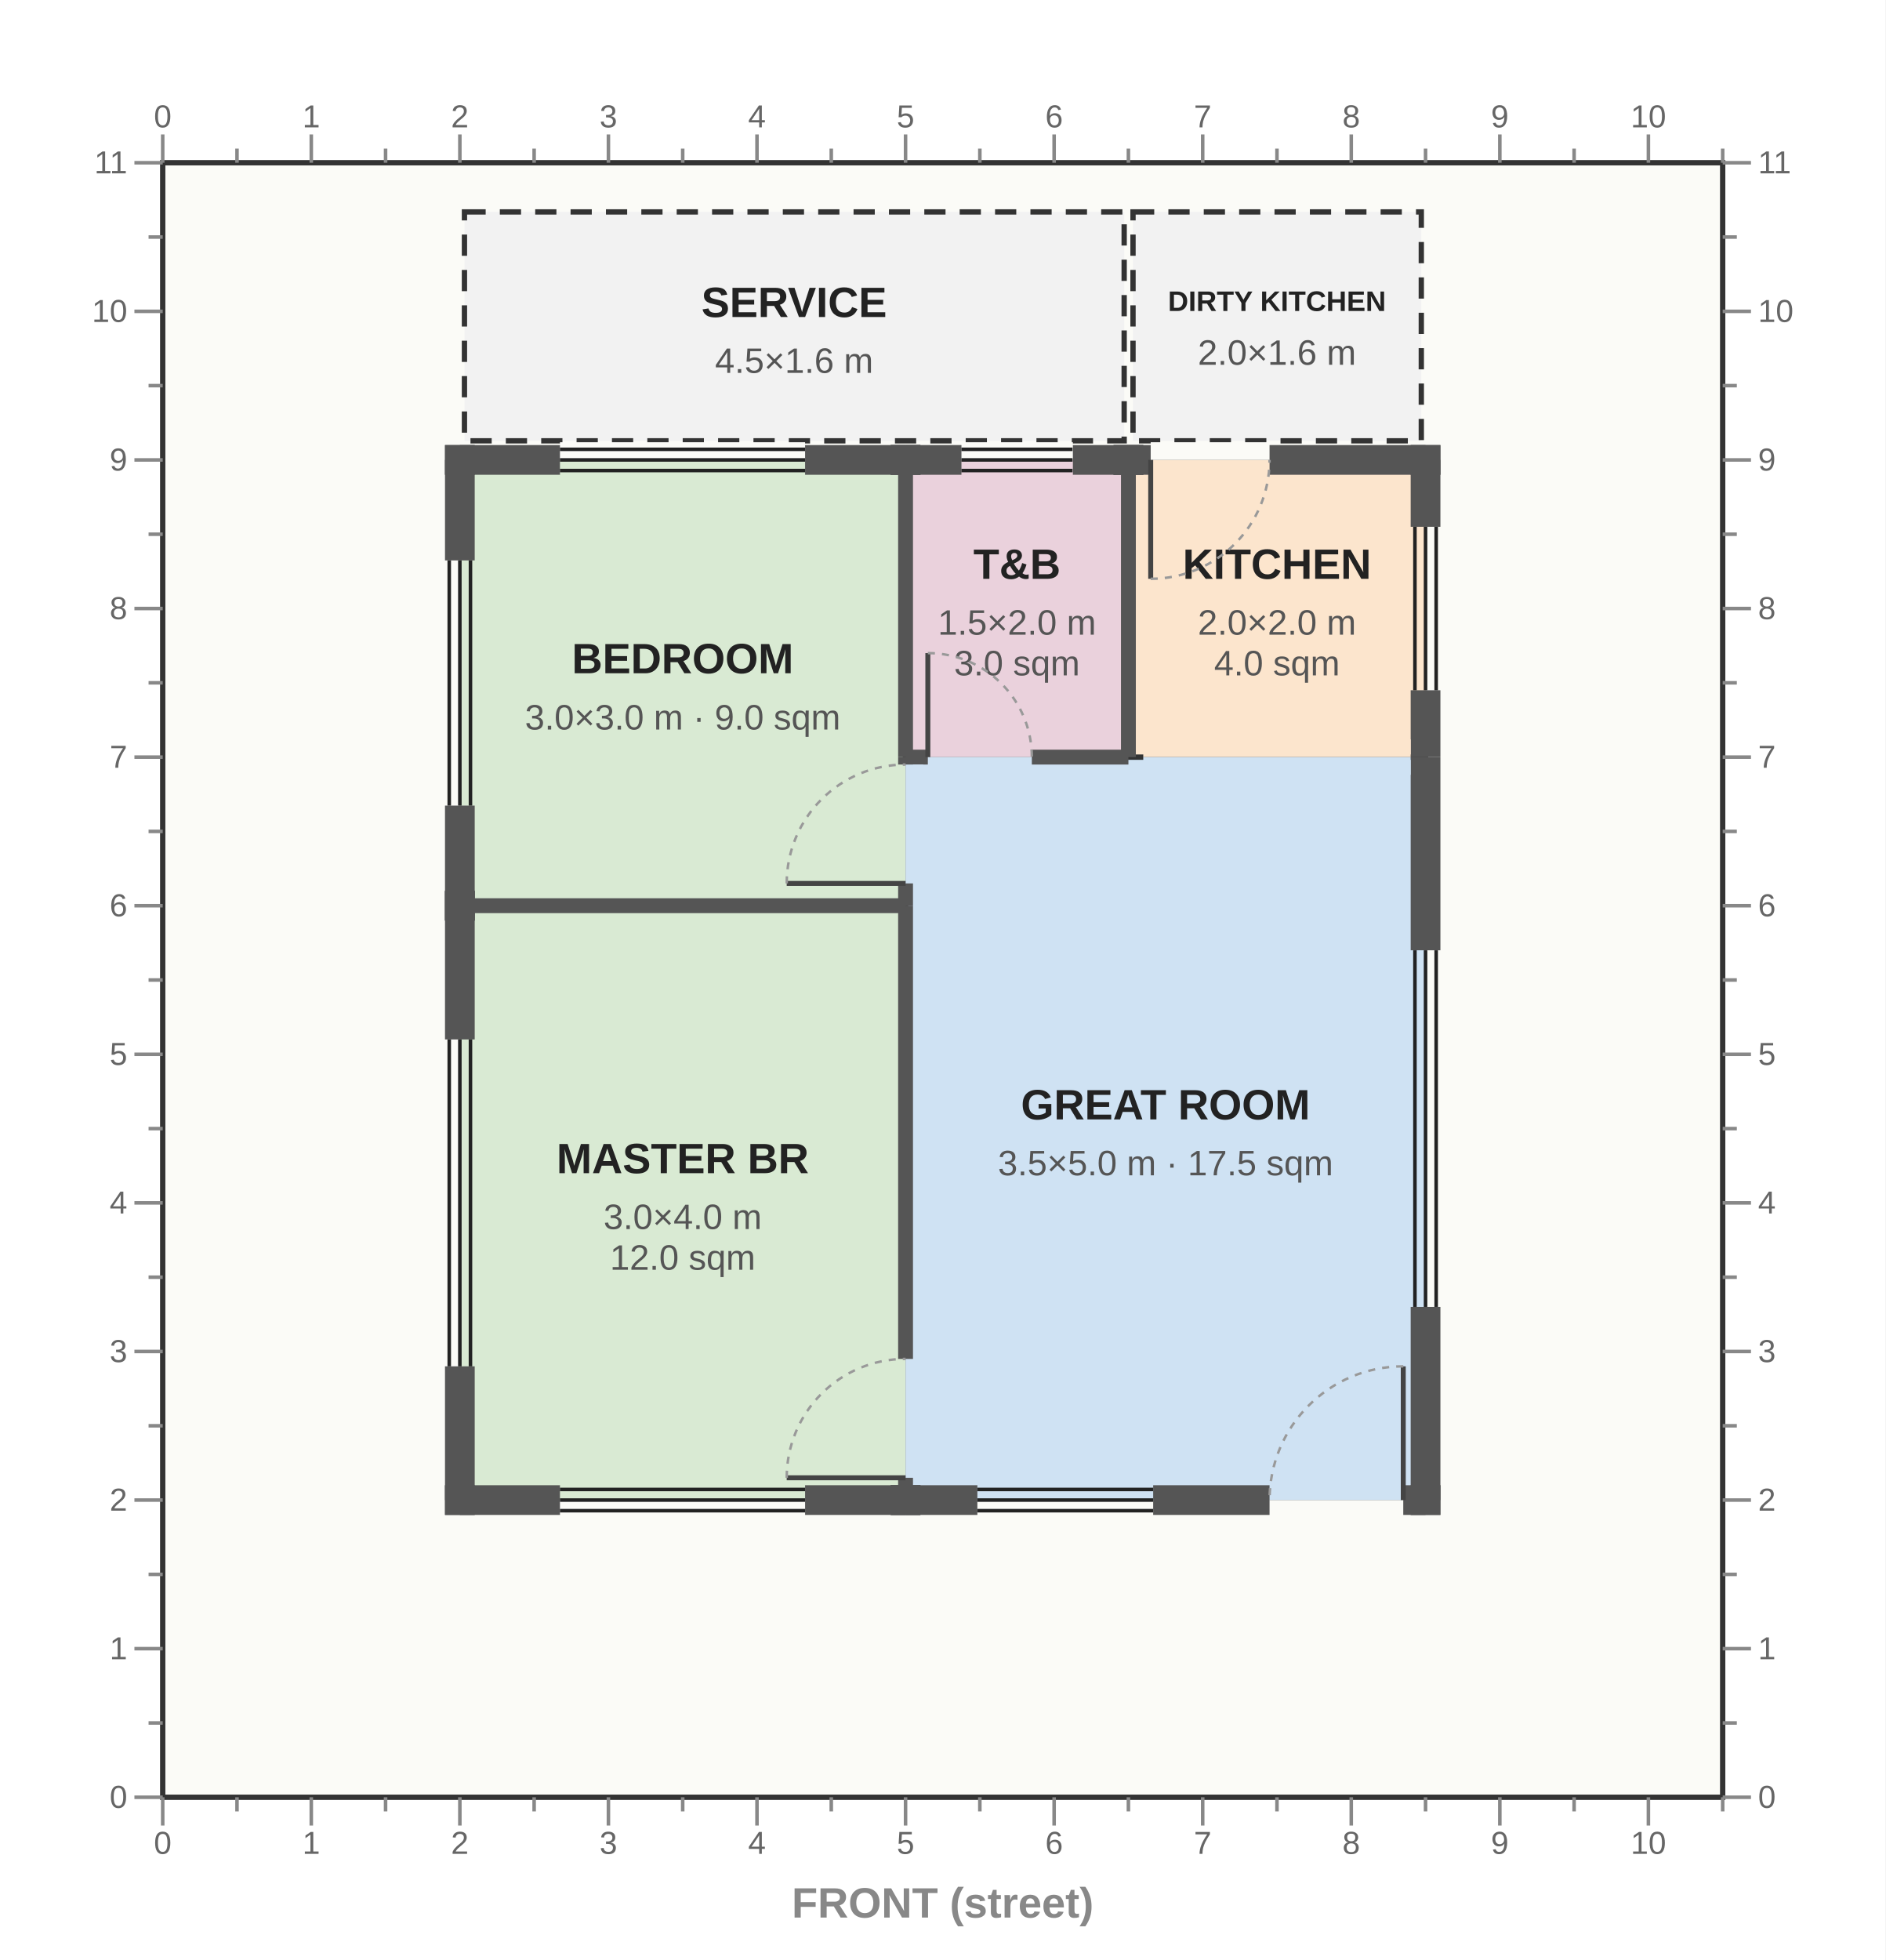
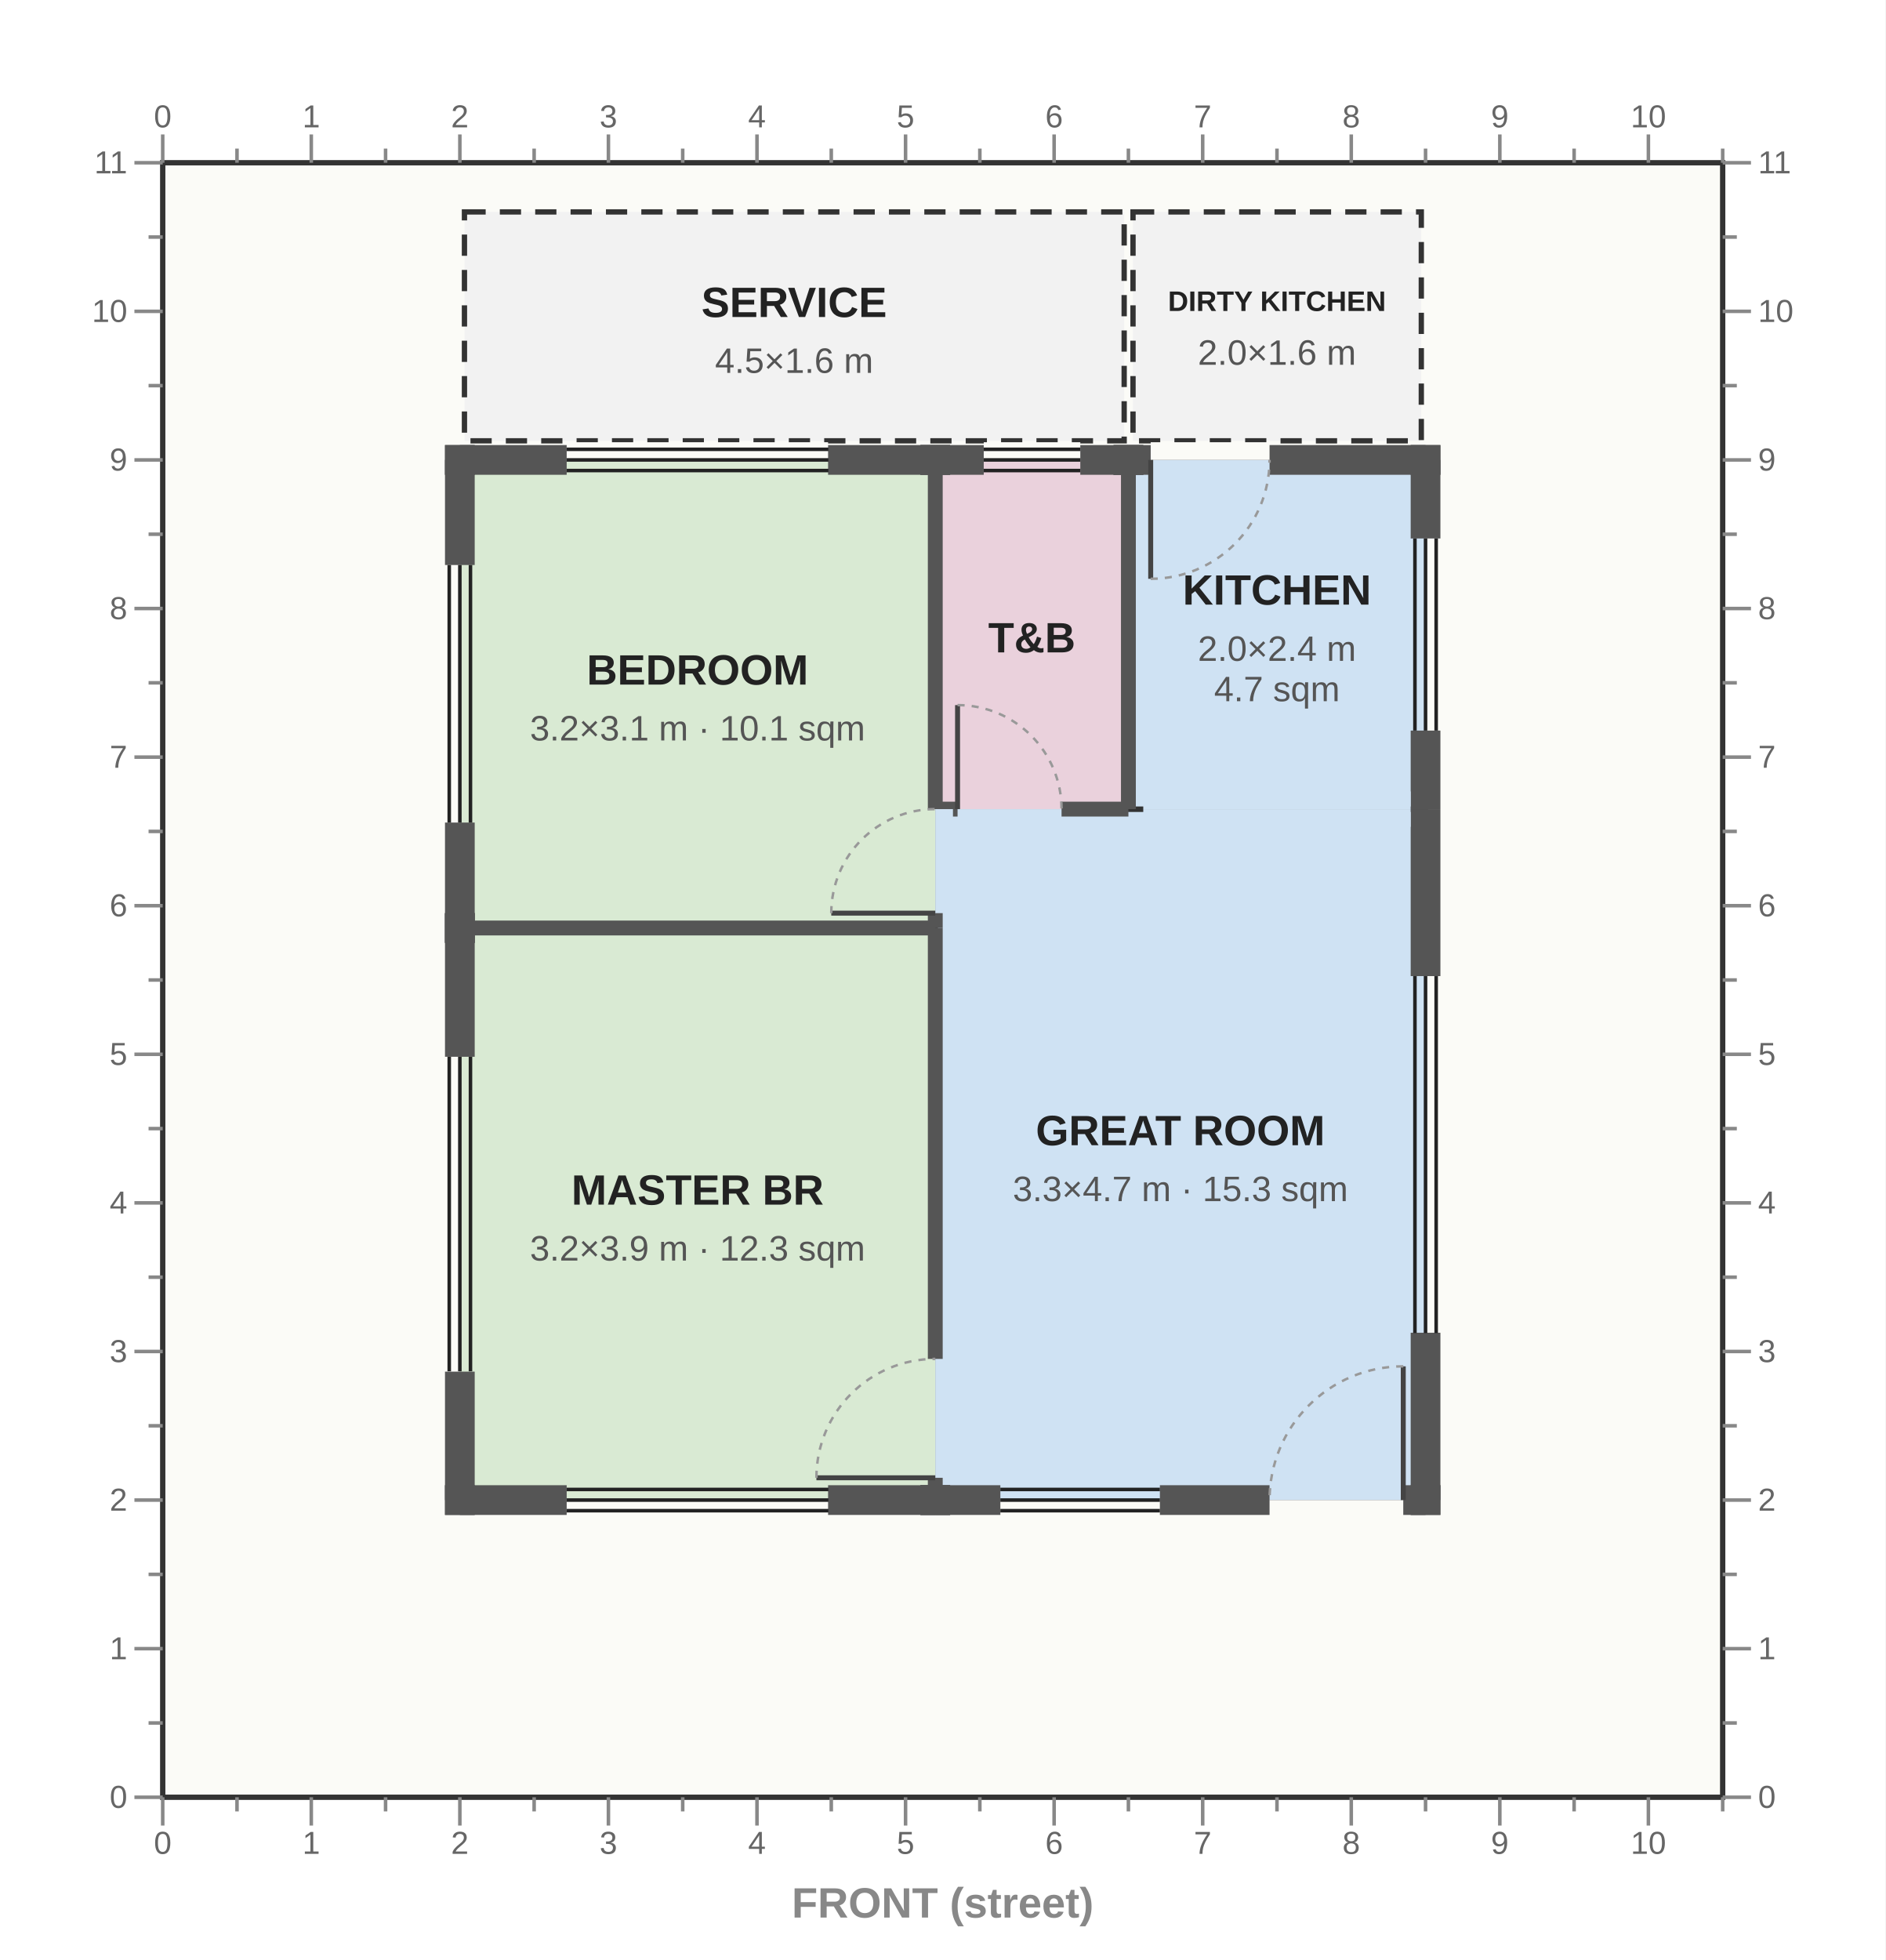
<svg xmlns="http://www.w3.org/2000/svg" width="533" height="554" viewBox="0 0 533 554">
  <rect x="0" y="0" width="533" height="554" fill="white" />
  <rect x="46.0" y="46.0" width="441.0" height="462.0" fill="#fbfbf7" stroke="#333" stroke-width="1.5" />
  <line x1="46.0" y1="46.0" x2="46.0" y2="38.0" stroke="#888" stroke-width="1" />
  <line x1="46.0" y1="508.0" x2="46.0" y2="516.0" stroke="#888" stroke-width="1" />
  <text x="46.0" y="36.0" text-anchor="middle" font-family="Arial" font-size="9" fill="#666">0</text>
  <text x="46.0" y="524.0" text-anchor="middle" font-family="Arial" font-size="9" fill="#666">0</text>
  <line x1="67.0" y1="46.0" x2="67.0" y2="42.0" stroke="#888" stroke-width="1" />
  <line x1="67.0" y1="508.0" x2="67.0" y2="512.0" stroke="#888" stroke-width="1" />
  <line x1="88.0" y1="46.0" x2="88.0" y2="38.0" stroke="#888" stroke-width="1" />
  <line x1="88.0" y1="508.0" x2="88.0" y2="516.0" stroke="#888" stroke-width="1" />
  <text x="88.0" y="36.0" text-anchor="middle" font-family="Arial" font-size="9" fill="#666">1</text>
  <text x="88.0" y="524.0" text-anchor="middle" font-family="Arial" font-size="9" fill="#666">1</text>
  <line x1="109.0" y1="46.0" x2="109.0" y2="42.0" stroke="#888" stroke-width="1" />
  <line x1="109.0" y1="508.0" x2="109.0" y2="512.0" stroke="#888" stroke-width="1" />
  <line x1="130.0" y1="46.0" x2="130.0" y2="38.0" stroke="#888" stroke-width="1" />
  <line x1="130.0" y1="508.0" x2="130.0" y2="516.0" stroke="#888" stroke-width="1" />
  <text x="130.0" y="36.0" text-anchor="middle" font-family="Arial" font-size="9" fill="#666">2</text>
  <text x="130.0" y="524.0" text-anchor="middle" font-family="Arial" font-size="9" fill="#666">2</text>
  <line x1="151.0" y1="46.0" x2="151.0" y2="42.0" stroke="#888" stroke-width="1" />
  <line x1="151.0" y1="508.0" x2="151.0" y2="512.0" stroke="#888" stroke-width="1" />
  <line x1="172.0" y1="46.0" x2="172.0" y2="38.0" stroke="#888" stroke-width="1" />
  <line x1="172.0" y1="508.0" x2="172.0" y2="516.0" stroke="#888" stroke-width="1" />
  <text x="172.0" y="36.0" text-anchor="middle" font-family="Arial" font-size="9" fill="#666">3</text>
  <text x="172.0" y="524.0" text-anchor="middle" font-family="Arial" font-size="9" fill="#666">3</text>
  <line x1="193.0" y1="46.0" x2="193.0" y2="42.0" stroke="#888" stroke-width="1" />
  <line x1="193.0" y1="508.0" x2="193.0" y2="512.0" stroke="#888" stroke-width="1" />
  <line x1="214.0" y1="46.0" x2="214.0" y2="38.0" stroke="#888" stroke-width="1" />
  <line x1="214.0" y1="508.0" x2="214.0" y2="516.0" stroke="#888" stroke-width="1" />
  <text x="214.0" y="36.0" text-anchor="middle" font-family="Arial" font-size="9" fill="#666">4</text>
  <text x="214.0" y="524.0" text-anchor="middle" font-family="Arial" font-size="9" fill="#666">4</text>
  <line x1="235.0" y1="46.0" x2="235.0" y2="42.0" stroke="#888" stroke-width="1" />
  <line x1="235.0" y1="508.0" x2="235.0" y2="512.0" stroke="#888" stroke-width="1" />
  <line x1="256.0" y1="46.0" x2="256.0" y2="38.0" stroke="#888" stroke-width="1" />
  <line x1="256.0" y1="508.0" x2="256.0" y2="516.0" stroke="#888" stroke-width="1" />
  <text x="256.0" y="36.0" text-anchor="middle" font-family="Arial" font-size="9" fill="#666">5</text>
  <text x="256.0" y="524.0" text-anchor="middle" font-family="Arial" font-size="9" fill="#666">5</text>
  <line x1="277.0" y1="46.0" x2="277.0" y2="42.0" stroke="#888" stroke-width="1" />
  <line x1="277.0" y1="508.0" x2="277.0" y2="512.0" stroke="#888" stroke-width="1" />
  <line x1="298.0" y1="46.0" x2="298.0" y2="38.0" stroke="#888" stroke-width="1" />
  <line x1="298.0" y1="508.0" x2="298.0" y2="516.0" stroke="#888" stroke-width="1" />
  <text x="298.0" y="36.0" text-anchor="middle" font-family="Arial" font-size="9" fill="#666">6</text>
  <text x="298.0" y="524.0" text-anchor="middle" font-family="Arial" font-size="9" fill="#666">6</text>
  <line x1="319.0" y1="46.0" x2="319.0" y2="42.0" stroke="#888" stroke-width="1" />
  <line x1="319.0" y1="508.0" x2="319.0" y2="512.0" stroke="#888" stroke-width="1" />
  <line x1="340.0" y1="46.0" x2="340.0" y2="38.0" stroke="#888" stroke-width="1" />
  <line x1="340.0" y1="508.0" x2="340.0" y2="516.0" stroke="#888" stroke-width="1" />
  <text x="340.0" y="36.0" text-anchor="middle" font-family="Arial" font-size="9" fill="#666">7</text>
  <text x="340.0" y="524.0" text-anchor="middle" font-family="Arial" font-size="9" fill="#666">7</text>
  <line x1="361.0" y1="46.0" x2="361.0" y2="42.0" stroke="#888" stroke-width="1" />
  <line x1="361.0" y1="508.0" x2="361.0" y2="512.0" stroke="#888" stroke-width="1" />
  <line x1="382.0" y1="46.0" x2="382.0" y2="38.0" stroke="#888" stroke-width="1" />
  <line x1="382.0" y1="508.0" x2="382.0" y2="516.0" stroke="#888" stroke-width="1" />
  <text x="382.0" y="36.0" text-anchor="middle" font-family="Arial" font-size="9" fill="#666">8</text>
  <text x="382.0" y="524.0" text-anchor="middle" font-family="Arial" font-size="9" fill="#666">8</text>
  <line x1="403.0" y1="46.0" x2="403.0" y2="42.0" stroke="#888" stroke-width="1" />
  <line x1="403.0" y1="508.0" x2="403.0" y2="512.0" stroke="#888" stroke-width="1" />
  <line x1="424.0" y1="46.0" x2="424.0" y2="38.0" stroke="#888" stroke-width="1" />
  <line x1="424.0" y1="508.0" x2="424.0" y2="516.0" stroke="#888" stroke-width="1" />
  <text x="424.0" y="36.0" text-anchor="middle" font-family="Arial" font-size="9" fill="#666">9</text>
  <text x="424.0" y="524.0" text-anchor="middle" font-family="Arial" font-size="9" fill="#666">9</text>
  <line x1="445.0" y1="46.0" x2="445.0" y2="42.0" stroke="#888" stroke-width="1" />
  <line x1="445.0" y1="508.0" x2="445.0" y2="512.0" stroke="#888" stroke-width="1" />
  <line x1="466.0" y1="46.0" x2="466.0" y2="38.0" stroke="#888" stroke-width="1" />
  <line x1="466.0" y1="508.0" x2="466.0" y2="516.0" stroke="#888" stroke-width="1" />
  <text x="466.0" y="36.0" text-anchor="middle" font-family="Arial" font-size="9" fill="#666">10</text>
  <text x="466.0" y="524.0" text-anchor="middle" font-family="Arial" font-size="9" fill="#666">10</text>
  <line x1="487.0" y1="46.0" x2="487.0" y2="42.0" stroke="#888" stroke-width="1" />
  <line x1="487.0" y1="508.0" x2="487.0" y2="512.0" stroke="#888" stroke-width="1" />
  <line x1="46.0" y1="508.0" x2="38.0" y2="508.0" stroke="#888" stroke-width="1" />
  <line x1="487.0" y1="508.0" x2="495.0" y2="508.0" stroke="#888" stroke-width="1" />
  <text x="36.0" y="511.0" text-anchor="end" font-family="Arial" font-size="9" fill="#666">0</text>
  <text x="497.0" y="511.0" text-anchor="start" font-family="Arial" font-size="9" fill="#666">0</text>
  <line x1="46.0" y1="487.0" x2="42.0" y2="487.0" stroke="#888" stroke-width="1" />
  <line x1="487.0" y1="487.0" x2="491.0" y2="487.0" stroke="#888" stroke-width="1" />
  <line x1="46.0" y1="466.0" x2="38.0" y2="466.0" stroke="#888" stroke-width="1" />
  <line x1="487.0" y1="466.0" x2="495.0" y2="466.0" stroke="#888" stroke-width="1" />
  <text x="36.0" y="469.0" text-anchor="end" font-family="Arial" font-size="9" fill="#666">1</text>
  <text x="497.0" y="469.0" text-anchor="start" font-family="Arial" font-size="9" fill="#666">1</text>
  <line x1="46.0" y1="445.0" x2="42.0" y2="445.0" stroke="#888" stroke-width="1" />
  <line x1="487.0" y1="445.0" x2="491.0" y2="445.0" stroke="#888" stroke-width="1" />
  <line x1="46.0" y1="424.0" x2="38.0" y2="424.0" stroke="#888" stroke-width="1" />
  <line x1="487.0" y1="424.0" x2="495.0" y2="424.0" stroke="#888" stroke-width="1" />
  <text x="36.0" y="427.0" text-anchor="end" font-family="Arial" font-size="9" fill="#666">2</text>
  <text x="497.0" y="427.0" text-anchor="start" font-family="Arial" font-size="9" fill="#666">2</text>
  <line x1="46.0" y1="403.0" x2="42.0" y2="403.0" stroke="#888" stroke-width="1" />
  <line x1="487.0" y1="403.0" x2="491.0" y2="403.0" stroke="#888" stroke-width="1" />
  <line x1="46.0" y1="382.0" x2="38.0" y2="382.0" stroke="#888" stroke-width="1" />
  <line x1="487.0" y1="382.0" x2="495.0" y2="382.0" stroke="#888" stroke-width="1" />
  <text x="36.0" y="385.0" text-anchor="end" font-family="Arial" font-size="9" fill="#666">3</text>
  <text x="497.0" y="385.0" text-anchor="start" font-family="Arial" font-size="9" fill="#666">3</text>
  <line x1="46.0" y1="361.0" x2="42.0" y2="361.0" stroke="#888" stroke-width="1" />
  <line x1="487.0" y1="361.0" x2="491.0" y2="361.0" stroke="#888" stroke-width="1" />
  <line x1="46.0" y1="340.0" x2="38.0" y2="340.0" stroke="#888" stroke-width="1" />
  <line x1="487.0" y1="340.0" x2="495.0" y2="340.0" stroke="#888" stroke-width="1" />
  <text x="36.0" y="343.0" text-anchor="end" font-family="Arial" font-size="9" fill="#666">4</text>
  <text x="497.0" y="343.0" text-anchor="start" font-family="Arial" font-size="9" fill="#666">4</text>
  <line x1="46.0" y1="319.0" x2="42.0" y2="319.0" stroke="#888" stroke-width="1" />
  <line x1="487.0" y1="319.0" x2="491.0" y2="319.0" stroke="#888" stroke-width="1" />
  <line x1="46.0" y1="298.0" x2="38.0" y2="298.0" stroke="#888" stroke-width="1" />
  <line x1="487.0" y1="298.0" x2="495.0" y2="298.0" stroke="#888" stroke-width="1" />
  <text x="36.0" y="301.0" text-anchor="end" font-family="Arial" font-size="9" fill="#666">5</text>
  <text x="497.0" y="301.0" text-anchor="start" font-family="Arial" font-size="9" fill="#666">5</text>
  <line x1="46.0" y1="277.0" x2="42.0" y2="277.0" stroke="#888" stroke-width="1" />
  <line x1="487.0" y1="277.0" x2="491.0" y2="277.0" stroke="#888" stroke-width="1" />
  <line x1="46.0" y1="256.0" x2="38.0" y2="256.0" stroke="#888" stroke-width="1" />
  <line x1="487.0" y1="256.0" x2="495.0" y2="256.0" stroke="#888" stroke-width="1" />
  <text x="36.0" y="259.0" text-anchor="end" font-family="Arial" font-size="9" fill="#666">6</text>
  <text x="497.0" y="259.0" text-anchor="start" font-family="Arial" font-size="9" fill="#666">6</text>
  <line x1="46.0" y1="235.0" x2="42.0" y2="235.0" stroke="#888" stroke-width="1" />
  <line x1="487.0" y1="235.0" x2="491.0" y2="235.0" stroke="#888" stroke-width="1" />
  <line x1="46.0" y1="214.0" x2="38.0" y2="214.0" stroke="#888" stroke-width="1" />
  <line x1="487.0" y1="214.0" x2="495.0" y2="214.0" stroke="#888" stroke-width="1" />
  <text x="36.0" y="217.0" text-anchor="end" font-family="Arial" font-size="9" fill="#666">7</text>
  <text x="497.0" y="217.0" text-anchor="start" font-family="Arial" font-size="9" fill="#666">7</text>
  <line x1="46.0" y1="193.0" x2="42.0" y2="193.0" stroke="#888" stroke-width="1" />
  <line x1="487.0" y1="193.0" x2="491.0" y2="193.0" stroke="#888" stroke-width="1" />
  <line x1="46.0" y1="172.0" x2="38.0" y2="172.0" stroke="#888" stroke-width="1" />
  <line x1="487.0" y1="172.0" x2="495.0" y2="172.0" stroke="#888" stroke-width="1" />
  <text x="36.0" y="175.0" text-anchor="end" font-family="Arial" font-size="9" fill="#666">8</text>
  <text x="497.0" y="175.0" text-anchor="start" font-family="Arial" font-size="9" fill="#666">8</text>
  <line x1="46.0" y1="151.0" x2="42.0" y2="151.0" stroke="#888" stroke-width="1" />
  <line x1="487.0" y1="151.0" x2="491.0" y2="151.0" stroke="#888" stroke-width="1" />
  <line x1="46.0" y1="130.0" x2="38.0" y2="130.0" stroke="#888" stroke-width="1" />
  <line x1="487.0" y1="130.0" x2="495.0" y2="130.0" stroke="#888" stroke-width="1" />
  <text x="36.0" y="133.0" text-anchor="end" font-family="Arial" font-size="9" fill="#666">9</text>
  <text x="497.0" y="133.0" text-anchor="start" font-family="Arial" font-size="9" fill="#666">9</text>
  <line x1="46.0" y1="109.0" x2="42.0" y2="109.0" stroke="#888" stroke-width="1" />
  <line x1="487.0" y1="109.0" x2="491.0" y2="109.0" stroke="#888" stroke-width="1" />
  <line x1="46.0" y1="88.0" x2="38.0" y2="88.0" stroke="#888" stroke-width="1" />
  <line x1="487.0" y1="88.0" x2="495.0" y2="88.0" stroke="#888" stroke-width="1" />
  <text x="36.0" y="91.0" text-anchor="end" font-family="Arial" font-size="9" fill="#666">10</text>
  <text x="497.0" y="91.0" text-anchor="start" font-family="Arial" font-size="9" fill="#666">10</text>
  <line x1="46.0" y1="67.0" x2="42.0" y2="67.0" stroke="#888" stroke-width="1" />
  <line x1="487.0" y1="67.0" x2="491.0" y2="67.0" stroke="#888" stroke-width="1" />
  <line x1="46.0" y1="46.0" x2="38.0" y2="46.0" stroke="#888" stroke-width="1" />
  <line x1="487.0" y1="46.0" x2="495.0" y2="46.0" stroke="#888" stroke-width="1" />
  <text x="36.0" y="49.0" text-anchor="end" font-family="Arial" font-size="9" fill="#666">11</text>
  <text x="497.0" y="49.0" text-anchor="start" font-family="Arial" font-size="9" fill="#666">11</text>
  <rect x="130.0" y="130.0" width="273.0" height="294.0" fill="none" stroke="#9aa" stroke-width="1" stroke-dasharray="3 3" />
  <rect x="320.3" y="59.9" width="81.5" height="64.7" fill="#f2f2f2" stroke="#333" stroke-width="1.5" stroke-dasharray="6 4" />
  <text x="361.0" y="87.9" text-anchor="middle" font-family="Arial" font-size="8" font-weight="bold" fill="#222">DIRTY KITCHEN</text>
  <text x="361.0" y="103.1" text-anchor="middle" font-family="Arial" font-size="10" fill="#555">2.0×1.6 m</text>
  <rect x="131.3" y="59.9" width="186.5" height="64.7" fill="#f2f2f2" stroke="#333" stroke-width="1.5" stroke-dasharray="6 4" />
  <text x="224.5" y="89.6" text-anchor="middle" font-family="Arial" font-size="12" font-weight="bold" fill="#222">SERVICE</text>
  <text x="224.5" y="105.4" text-anchor="middle" font-family="Arial" font-size="10" fill="#555">4.5×1.6 m</text>
-   <rect x="130.0" y="256.0" width="126.0" height="168.0" fill="#d9ead3" stroke="#333" stroke-width="1.5" />
-   <text x="193.0" y="331.6" text-anchor="middle" font-family="Arial" font-size="12" font-weight="bold" fill="#222">MASTER BR</text>
-   <text x="193.0" y="347.4" text-anchor="middle" font-family="Arial" font-size="10" fill="#555">3.0×4.0 m</text>
-   <text x="193.0" y="358.9" text-anchor="middle" font-family="Arial" font-size="10" fill="#555">12.0 sqm</text>
-   <rect x="130.0" y="130.0" width="126.0" height="126.0" fill="#d9ead3" stroke="#333" stroke-width="1.5" />
-   <text x="193.0" y="190.3" text-anchor="middle" font-family="Arial" font-size="12" font-weight="bold" fill="#222">BEDROOM</text>
-   <text x="193.0" y="206.2" text-anchor="middle" font-family="Arial" font-size="10" fill="#555">3.0×3.0 m · 9.0 sqm</text>
-   <rect x="256.0" y="130.0" width="63.0" height="84.0" fill="#ead1dc" stroke="#333" stroke-width="1.5" />
-   <text x="287.5" y="163.6" text-anchor="middle" font-family="Arial" font-size="12" font-weight="bold" fill="#222">T&amp;B</text>
-   <text x="287.5" y="179.4" text-anchor="middle" font-family="Arial" font-size="10" fill="#555">1.5×2.0 m</text>
-   <text x="287.5" y="190.9" text-anchor="middle" font-family="Arial" font-size="10" fill="#555">3.0 sqm</text>
-   <rect x="256.0" y="214.0" width="147.0" height="210.0" fill="#cfe2f3" stroke="#333" stroke-width="1.5" />
-   <text x="329.5" y="316.4" text-anchor="middle" font-family="Arial" font-size="12" font-weight="bold" fill="#222">GREAT ROOM</text>
-   <text x="329.5" y="332.2" text-anchor="middle" font-family="Arial" font-size="10" fill="#555">3.5×5.0 m · 17.5 sqm</text>
-   <rect x="319.0" y="130.0" width="84.0" height="84.0" fill="#fce5cd" stroke="#333" stroke-width="1.5" />
-   <text x="361.0" y="163.6" text-anchor="middle" font-family="Arial" font-size="12" font-weight="bold" fill="#222">KITCHEN</text>
-   <text x="361.0" y="179.4" text-anchor="middle" font-family="Arial" font-size="10" fill="#555">2.0×2.0 m</text>
-   <text x="361.0" y="190.9" text-anchor="middle" font-family="Arial" font-size="10" fill="#555">4.0 sqm</text>
+   <rect x="130.0" y="262.3" width="134.4" height="161.7" fill="#d9ead3" stroke="#333" stroke-width="1.5" />
+   <text x="197.2" y="340.5" text-anchor="middle" font-family="Arial" font-size="12" font-weight="bold" fill="#222">MASTER BR</text>
+   <text x="197.2" y="356.3" text-anchor="middle" font-family="Arial" font-size="10" fill="#555">3.2×3.9 m · 12.3 sqm</text>
+   <rect x="130.0" y="130.0" width="134.4" height="132.3" fill="#d9ead3" stroke="#333" stroke-width="1.5" />
+   <text x="197.2" y="193.5" text-anchor="middle" font-family="Arial" font-size="12" font-weight="bold" fill="#222">BEDROOM</text>
+   <text x="197.2" y="209.3" text-anchor="middle" font-family="Arial" font-size="10" fill="#555">3.2×3.1 m · 10.1 sqm</text>
+   <rect x="264.4" y="130.0" width="54.6" height="98.7" fill="#ead1dc" stroke="#333" stroke-width="1.5" />
+   <text x="291.7" y="184.4" text-anchor="middle" font-family="Arial" font-size="12" font-weight="bold" fill="#222">T&amp;B</text>
+   <rect x="264.4" y="228.7" width="138.6" height="195.3" fill="#cfe2f3" stroke="#333" stroke-width="1.5" />
+   <text x="333.7" y="323.7" text-anchor="middle" font-family="Arial" font-size="12" font-weight="bold" fill="#222">GREAT ROOM</text>
+   <text x="333.7" y="339.5" text-anchor="middle" font-family="Arial" font-size="10" fill="#555">3.3×4.7 m · 15.3 sqm</text>
+   <rect x="319.0" y="130.0" width="84.0" height="98.7" fill="#cfe2f3" stroke="#333" stroke-width="1.5" />
+   <text x="361.0" y="170.9" text-anchor="middle" font-family="Arial" font-size="12" font-weight="bold" fill="#222">KITCHEN</text>
+   <text x="361.0" y="186.8" text-anchor="middle" font-family="Arial" font-size="10" fill="#555">2.0×2.4 m</text>
+   <text x="361.0" y="198.2" text-anchor="middle" font-family="Arial" font-size="10" fill="#555">4.7 sqm</text>
  <text x="266.5" y="542.0" text-anchor="middle" font-family="Arial" font-size="12" font-weight="bold" fill="#888">FRONT (street)</text>
-   <rect x="130.00" y="253.90" width="126.00" height="4.20" fill="#555" stroke="none" />
-   <rect x="253.90" y="256.00" width="4.20" height="168.00" fill="#555" stroke="none" />
-   <rect x="253.90" y="130.00" width="4.20" height="84.00" fill="#555" stroke="none" />
-   <rect x="253.90" y="214.00" width="4.20" height="42.00" fill="#555" stroke="none" />
-   <rect x="256.00" y="211.90" width="63.00" height="4.20" fill="#555" stroke="none" />
-   <rect x="316.90" y="130.00" width="4.20" height="84.00" fill="#555" stroke="none" />
-   <rect x="130.00" y="419.80" width="126.00" height="8.40" fill="#555" stroke="none" />
-   <rect x="125.80" y="256.00" width="8.40" height="168.00" fill="#555" stroke="none" />
-   <rect x="130.00" y="125.80" width="126.00" height="8.40" fill="#555" stroke="none" />
-   <rect x="125.80" y="130.00" width="8.40" height="126.00" fill="#555" stroke="none" />
-   <rect x="256.00" y="125.80" width="63.00" height="8.40" fill="#555" stroke="none" />
-   <rect x="256.00" y="419.80" width="147.00" height="8.40" fill="#555" stroke="none" />
-   <rect x="398.80" y="214.00" width="8.40" height="210.00" fill="#555" stroke="none" />
+   <rect x="130.00" y="260.20" width="134.40" height="4.20" fill="#555" stroke="none" />
+   <rect x="262.30" y="262.30" width="4.20" height="161.70" fill="#555" stroke="none" />
+   <rect x="262.30" y="130.00" width="4.20" height="98.70" fill="#555" stroke="none" />
+   <rect x="262.30" y="228.70" width="4.20" height="33.60" fill="#555" stroke="none" />
+   <rect x="264.40" y="226.60" width="54.60" height="4.20" fill="#555" stroke="none" />
+   <rect x="316.90" y="130.00" width="4.20" height="98.70" fill="#555" stroke="none" />
+   <rect x="130.00" y="419.80" width="134.40" height="8.40" fill="#555" stroke="none" />
+   <rect x="125.80" y="262.30" width="8.40" height="161.70" fill="#555" stroke="none" />
+   <rect x="130.00" y="125.80" width="134.40" height="8.40" fill="#555" stroke="none" />
+   <rect x="125.80" y="130.00" width="8.40" height="132.30" fill="#555" stroke="none" />
+   <rect x="264.40" y="125.80" width="54.60" height="8.40" fill="#555" stroke="none" />
+   <rect x="264.40" y="419.80" width="138.60" height="8.40" fill="#555" stroke="none" />
+   <rect x="398.80" y="228.70" width="8.40" height="195.30" fill="#555" stroke="none" />
  <rect x="319.00" y="125.80" width="84.00" height="8.40" fill="#555" stroke="none" />
-   <rect x="398.80" y="130.00" width="8.40" height="84.00" fill="#555" stroke="none" />
-   <rect x="125.80" y="251.80" width="8.40" height="8.40" fill="#555" stroke="none" />
-   <rect x="251.80" y="419.80" width="8.40" height="8.40" fill="#555" stroke="none" />
-   <rect x="251.80" y="125.80" width="8.40" height="8.40" fill="#555" stroke="none" />
+   <rect x="398.80" y="130.00" width="8.40" height="98.70" fill="#555" stroke="none" />
+   <rect x="125.80" y="258.10" width="8.40" height="8.40" fill="#555" stroke="none" />
+   <rect x="260.20" y="419.80" width="8.40" height="8.40" fill="#555" stroke="none" />
+   <rect x="260.20" y="125.80" width="8.40" height="8.40" fill="#555" stroke="none" />
  <rect x="314.80" y="125.80" width="8.40" height="8.40" fill="#555" stroke="none" />
  <rect x="125.80" y="419.80" width="8.40" height="8.40" fill="#555" stroke="none" />
-   <rect x="251.80" y="419.80" width="8.40" height="8.40" fill="#555" stroke="none" />
+   <rect x="260.20" y="419.80" width="8.40" height="8.40" fill="#555" stroke="none" />
  <rect x="125.80" y="419.80" width="8.40" height="8.40" fill="#555" stroke="none" />
-   <rect x="125.80" y="251.80" width="8.40" height="8.40" fill="#555" stroke="none" />
+   <rect x="125.80" y="258.10" width="8.40" height="8.40" fill="#555" stroke="none" />
  <rect x="125.80" y="125.80" width="8.40" height="8.40" fill="#555" stroke="none" />
-   <rect x="251.80" y="125.80" width="8.40" height="8.40" fill="#555" stroke="none" />
-   <rect x="125.80" y="251.80" width="8.40" height="8.40" fill="#555" stroke="none" />
+   <rect x="260.20" y="125.80" width="8.40" height="8.40" fill="#555" stroke="none" />
+   <rect x="125.80" y="258.10" width="8.40" height="8.40" fill="#555" stroke="none" />
  <rect x="125.80" y="125.80" width="8.40" height="8.40" fill="#555" stroke="none" />
-   <rect x="251.80" y="125.80" width="8.40" height="8.40" fill="#555" stroke="none" />
+   <rect x="260.20" y="125.80" width="8.40" height="8.40" fill="#555" stroke="none" />
  <rect x="314.80" y="125.80" width="8.40" height="8.40" fill="#555" stroke="none" />
-   <rect x="251.80" y="419.80" width="8.40" height="8.40" fill="#555" stroke="none" />
+   <rect x="260.20" y="419.80" width="8.40" height="8.40" fill="#555" stroke="none" />
  <rect x="398.80" y="419.80" width="8.40" height="8.40" fill="#555" stroke="none" />
  <rect x="398.80" y="419.80" width="8.40" height="8.40" fill="#555" stroke="none" />
  <rect x="314.80" y="125.80" width="8.40" height="8.40" fill="#555" stroke="none" />
  <rect x="398.80" y="125.80" width="8.40" height="8.40" fill="#555" stroke="none" />
  <rect x="398.80" y="125.80" width="8.40" height="8.40" fill="#555" stroke="none" />
-   <rect x="323.2" y="209.0" width="75.6" height="5.0" fill="#fce5cd" stroke="none" />
-   <rect x="323.2" y="214.0" width="75.6" height="5.0" fill="#cfe2f3" stroke="none" />
-   <rect x="251.0" y="384.1" width="5.0" height="33.6" fill="#d9ead3" stroke="none" />
-   <rect x="256.0" y="384.1" width="5.0" height="33.6" fill="#cfe2f3" stroke="none" />
-   <line x1="256.0" y1="417.7" x2="222.4" y2="417.7" stroke="#444" stroke-width="1.4" />
-   <path d="M 222.4 417.7 A 33.6 33.6 0 0 1 256.0 384.1" fill="none" stroke="#999" stroke-width="0.7" stroke-dasharray="2 2" />
-   <rect x="251.0" y="216.1" width="5.0" height="33.6" fill="#d9ead3" stroke="none" />
-   <rect x="256.0" y="216.1" width="5.0" height="33.6" fill="#cfe2f3" stroke="none" />
-   <line x1="256.0" y1="249.7" x2="222.4" y2="249.7" stroke="#444" stroke-width="1.4" />
-   <path d="M 222.4 249.7 A 33.6 33.6 0 0 1 256.0 216.1" fill="none" stroke="#999" stroke-width="0.7" stroke-dasharray="2 2" />
-   <rect x="262.3" y="209.0" width="29.4" height="5.0" fill="#ead1dc" stroke="none" />
-   <rect x="262.3" y="214.0" width="29.4" height="5.0" fill="#cfe2f3" stroke="none" />
-   <line x1="262.3" y1="214.0" x2="262.3" y2="184.6" stroke="#444" stroke-width="1.4" />
-   <path d="M 262.3 184.6 A 29.4 29.4 0 0 1 291.7 214.0" fill="none" stroke="#999" stroke-width="0.7" stroke-dasharray="2 2" />
+   <rect x="323.2" y="223.7" width="75.6" height="5.0" fill="#cfe2f3" stroke="none" />
+   <rect x="323.2" y="228.7" width="75.6" height="5.0" fill="#cfe2f3" stroke="none" />
+   <rect x="259.4" y="384.1" width="5.0" height="33.6" fill="#d9ead3" stroke="none" />
+   <rect x="264.4" y="384.1" width="5.0" height="33.6" fill="#cfe2f3" stroke="none" />
+   <line x1="264.4" y1="417.7" x2="230.8" y2="417.7" stroke="#444" stroke-width="1.4" />
+   <path d="M 230.8 417.7 A 33.6 33.6 0 0 1 264.4 384.1" fill="none" stroke="#999" stroke-width="0.7" stroke-dasharray="2 2" />
+   <rect x="259.4" y="228.7" width="5.0" height="29.4" fill="#d9ead3" stroke="none" />
+   <rect x="264.4" y="228.7" width="5.0" height="29.4" fill="#cfe2f3" stroke="none" />
+   <line x1="264.4" y1="258.1" x2="235.0" y2="258.1" stroke="#444" stroke-width="1.4" />
+   <path d="M 235.0 258.1 A 29.4 29.4 0 0 1 264.4 228.7" fill="none" stroke="#999" stroke-width="0.7" stroke-dasharray="2 2" />
+   <rect x="270.7" y="223.7" width="29.4" height="5.0" fill="#ead1dc" stroke="none" />
+   <rect x="270.7" y="228.7" width="29.4" height="5.0" fill="#cfe2f3" stroke="none" />
+   <line x1="270.7" y1="228.7" x2="270.7" y2="199.3" stroke="#444" stroke-width="1.4" />
+   <path d="M 270.7 199.3 A 29.4 29.4 0 0 1 300.1 228.7" fill="none" stroke="#999" stroke-width="0.7" stroke-dasharray="2 2" />
  <rect x="358.9" y="419.0" width="37.8" height="5.0" fill="#cfe2f3" stroke="none" />
  <rect x="358.9" y="424.0" width="37.8" height="5.0" fill="#fbfbf7" stroke="none" />
  <line x1="396.7" y1="424.0" x2="396.7" y2="386.2" stroke="#444" stroke-width="1.4" />
  <path d="M 396.7 386.2 A 37.8 37.8 0 0 0 358.9 424.0" fill="none" stroke="#999" stroke-width="0.7" stroke-dasharray="2 2" />
-   <rect x="325.3" y="130.0" width="33.6" height="5.0" fill="#fce5cd" stroke="none" />
+   <rect x="325.3" y="130.0" width="33.6" height="5.0" fill="#cfe2f3" stroke="none" />
  <rect x="325.3" y="125.0" width="33.6" height="5.0" fill="#fbfbf7" stroke="none" />
  <line x1="325.3" y1="130.0" x2="325.3" y2="163.6" stroke="#444" stroke-width="1.4" />
  <path d="M 325.3 163.6 A 33.6 33.6 0 0 0 358.9 130.0" fill="none" stroke="#999" stroke-width="0.7" stroke-dasharray="2 2" />
-   <rect x="130.0" y="293.8" width="5.0" height="92.4" fill="#d9ead3" stroke="none" />
-   <rect x="125.0" y="293.8" width="5.0" height="92.4" fill="#fbfbf7" stroke="none" />
-   <line x1="127.0" y1="386.2" x2="127.0" y2="293.8" stroke="#222" stroke-width="1.0" />
-   <line x1="130.0" y1="386.2" x2="130.0" y2="293.8" stroke="#222" stroke-width="1.0" />
-   <line x1="133.0" y1="386.2" x2="133.0" y2="293.8" stroke="#222" stroke-width="1.0" />
-   <rect x="158.3" y="419.0" width="69.3" height="5.0" fill="#d9ead3" stroke="none" />
-   <rect x="158.3" y="424.0" width="69.3" height="5.0" fill="#fbfbf7" stroke="none" />
-   <line x1="158.3" y1="421.0" x2="227.6" y2="421.0" stroke="#222" stroke-width="1.0" />
-   <line x1="158.3" y1="424.0" x2="227.6" y2="424.0" stroke="#222" stroke-width="1.0" />
-   <line x1="158.3" y1="427.0" x2="227.6" y2="427.0" stroke="#222" stroke-width="1.0" />
-   <rect x="130.0" y="158.4" width="5.0" height="69.3" fill="#d9ead3" stroke="none" />
-   <rect x="125.0" y="158.4" width="5.0" height="69.3" fill="#fbfbf7" stroke="none" />
-   <line x1="127.0" y1="227.7" x2="127.0" y2="158.4" stroke="#222" stroke-width="1.0" />
-   <line x1="130.0" y1="227.7" x2="130.0" y2="158.4" stroke="#222" stroke-width="1.0" />
-   <line x1="133.0" y1="227.7" x2="133.0" y2="158.4" stroke="#222" stroke-width="1.0" />
-   <rect x="158.3" y="130.0" width="69.3" height="5.0" fill="#d9ead3" stroke="none" />
-   <rect x="158.3" y="125.0" width="69.3" height="5.0" fill="#fbfbf7" stroke="none" />
-   <line x1="158.3" y1="127.0" x2="227.6" y2="127.0" stroke="#222" stroke-width="1.0" />
-   <line x1="158.3" y1="130.0" x2="227.6" y2="130.0" stroke="#222" stroke-width="1.0" />
-   <line x1="158.3" y1="133.0" x2="227.6" y2="133.0" stroke="#222" stroke-width="1.0" />
-   <rect x="271.8" y="130.0" width="31.5" height="5.0" fill="#ead1dc" stroke="none" />
-   <rect x="271.8" y="125.0" width="31.5" height="5.0" fill="#fbfbf7" stroke="none" />
-   <line x1="271.8" y1="127.0" x2="303.2" y2="127.0" stroke="#222" stroke-width="1.0" />
-   <line x1="271.8" y1="130.0" x2="303.2" y2="130.0" stroke="#222" stroke-width="1.0" />
-   <line x1="271.8" y1="133.0" x2="303.2" y2="133.0" stroke="#222" stroke-width="1.0" />
-   <rect x="398.0" y="268.6" width="5.0" height="100.8" fill="#cfe2f3" stroke="none" />
-   <rect x="403.0" y="268.6" width="5.0" height="100.8" fill="#fbfbf7" stroke="none" />
-   <line x1="400.0" y1="369.4" x2="400.0" y2="268.6" stroke="#222" stroke-width="1.0" />
-   <line x1="403.0" y1="369.4" x2="403.0" y2="268.6" stroke="#222" stroke-width="1.0" />
-   <line x1="406.0" y1="369.4" x2="406.0" y2="268.6" stroke="#222" stroke-width="1.0" />
-   <rect x="276.3" y="419.0" width="49.7" height="5.0" fill="#cfe2f3" stroke="none" />
-   <rect x="276.3" y="424.0" width="49.7" height="5.0" fill="#fbfbf7" stroke="none" />
-   <line x1="276.3" y1="421.0" x2="326.0" y2="421.0" stroke="#222" stroke-width="1.0" />
-   <line x1="276.3" y1="424.0" x2="326.0" y2="424.0" stroke="#222" stroke-width="1.0" />
-   <line x1="276.3" y1="427.0" x2="326.0" y2="427.0" stroke="#222" stroke-width="1.0" />
-   <rect x="398.0" y="148.9" width="5.0" height="46.2" fill="#fce5cd" stroke="none" />
-   <rect x="403.0" y="148.9" width="5.0" height="46.2" fill="#fbfbf7" stroke="none" />
-   <line x1="400.0" y1="195.1" x2="400.0" y2="148.9" stroke="#222" stroke-width="1.0" />
-   <line x1="403.0" y1="195.1" x2="403.0" y2="148.9" stroke="#222" stroke-width="1.0" />
-   <line x1="406.0" y1="195.1" x2="406.0" y2="148.9" stroke="#222" stroke-width="1.0" />
+   <rect x="130.0" y="298.7" width="5.0" height="89.0" fill="#d9ead3" stroke="none" />
+   <rect x="125.0" y="298.7" width="5.0" height="89.0" fill="#fbfbf7" stroke="none" />
+   <line x1="127.0" y1="387.6" x2="127.0" y2="298.7" stroke="#222" stroke-width="1.0" />
+   <line x1="130.0" y1="387.6" x2="130.0" y2="298.7" stroke="#222" stroke-width="1.0" />
+   <line x1="133.0" y1="387.6" x2="133.0" y2="298.7" stroke="#222" stroke-width="1.0" />
+   <rect x="160.2" y="419.0" width="73.9" height="5.0" fill="#d9ead3" stroke="none" />
+   <rect x="160.2" y="424.0" width="73.9" height="5.0" fill="#fbfbf7" stroke="none" />
+   <line x1="160.2" y1="421.0" x2="234.2" y2="421.0" stroke="#222" stroke-width="1.0" />
+   <line x1="160.2" y1="424.0" x2="234.2" y2="424.0" stroke="#222" stroke-width="1.0" />
+   <line x1="160.2" y1="427.0" x2="234.2" y2="427.0" stroke="#222" stroke-width="1.0" />
+   <rect x="160.2" y="130.0" width="73.9" height="5.0" fill="#d9ead3" stroke="none" />
+   <rect x="160.2" y="125.0" width="73.9" height="5.0" fill="#fbfbf7" stroke="none" />
+   <line x1="160.2" y1="127.0" x2="234.2" y2="127.0" stroke="#222" stroke-width="1.0" />
+   <line x1="160.2" y1="130.0" x2="234.2" y2="130.0" stroke="#222" stroke-width="1.0" />
+   <line x1="160.2" y1="133.0" x2="234.2" y2="133.0" stroke="#222" stroke-width="1.0" />
+   <rect x="130.0" y="159.7" width="5.0" height="72.8" fill="#d9ead3" stroke="none" />
+   <rect x="125.0" y="159.7" width="5.0" height="72.8" fill="#fbfbf7" stroke="none" />
+   <line x1="127.0" y1="232.5" x2="127.0" y2="159.7" stroke="#222" stroke-width="1.0" />
+   <line x1="130.0" y1="232.5" x2="130.0" y2="159.7" stroke="#222" stroke-width="1.0" />
+   <line x1="133.0" y1="232.5" x2="133.0" y2="159.7" stroke="#222" stroke-width="1.0" />
+   <rect x="278.1" y="130.0" width="27.3" height="5.0" fill="#ead1dc" stroke="none" />
+   <rect x="278.1" y="125.0" width="27.3" height="5.0" fill="#fbfbf7" stroke="none" />
+   <line x1="278.1" y1="127.0" x2="305.4" y2="127.0" stroke="#222" stroke-width="1.0" />
+   <line x1="278.1" y1="130.0" x2="305.4" y2="130.0" stroke="#222" stroke-width="1.0" />
+   <line x1="278.1" y1="133.0" x2="305.4" y2="133.0" stroke="#222" stroke-width="1.0" />
+   <rect x="398.0" y="275.9" width="5.0" height="100.8" fill="#cfe2f3" stroke="none" />
+   <rect x="403.0" y="275.9" width="5.0" height="100.8" fill="#fbfbf7" stroke="none" />
+   <line x1="400.0" y1="376.8" x2="400.0" y2="275.9" stroke="#222" stroke-width="1.0" />
+   <line x1="403.0" y1="376.8" x2="403.0" y2="275.9" stroke="#222" stroke-width="1.0" />
+   <line x1="406.0" y1="376.8" x2="406.0" y2="275.9" stroke="#222" stroke-width="1.0" />
+   <rect x="282.8" y="419.0" width="45.1" height="5.0" fill="#cfe2f3" stroke="none" />
+   <rect x="282.8" y="424.0" width="45.1" height="5.0" fill="#fbfbf7" stroke="none" />
+   <line x1="282.8" y1="421.0" x2="327.9" y2="421.0" stroke="#222" stroke-width="1.0" />
+   <line x1="282.8" y1="424.0" x2="327.9" y2="424.0" stroke="#222" stroke-width="1.0" />
+   <line x1="282.8" y1="427.0" x2="327.9" y2="427.0" stroke="#222" stroke-width="1.0" />
+   <rect x="398.0" y="152.2" width="5.0" height="54.3" fill="#cfe2f3" stroke="none" />
+   <rect x="403.0" y="152.2" width="5.0" height="54.3" fill="#fbfbf7" stroke="none" />
+   <line x1="400.0" y1="206.5" x2="400.0" y2="152.2" stroke="#222" stroke-width="1.0" />
+   <line x1="403.0" y1="206.5" x2="403.0" y2="152.2" stroke="#222" stroke-width="1.0" />
+   <line x1="406.0" y1="206.5" x2="406.0" y2="152.2" stroke="#222" stroke-width="1.0" />
</svg>
